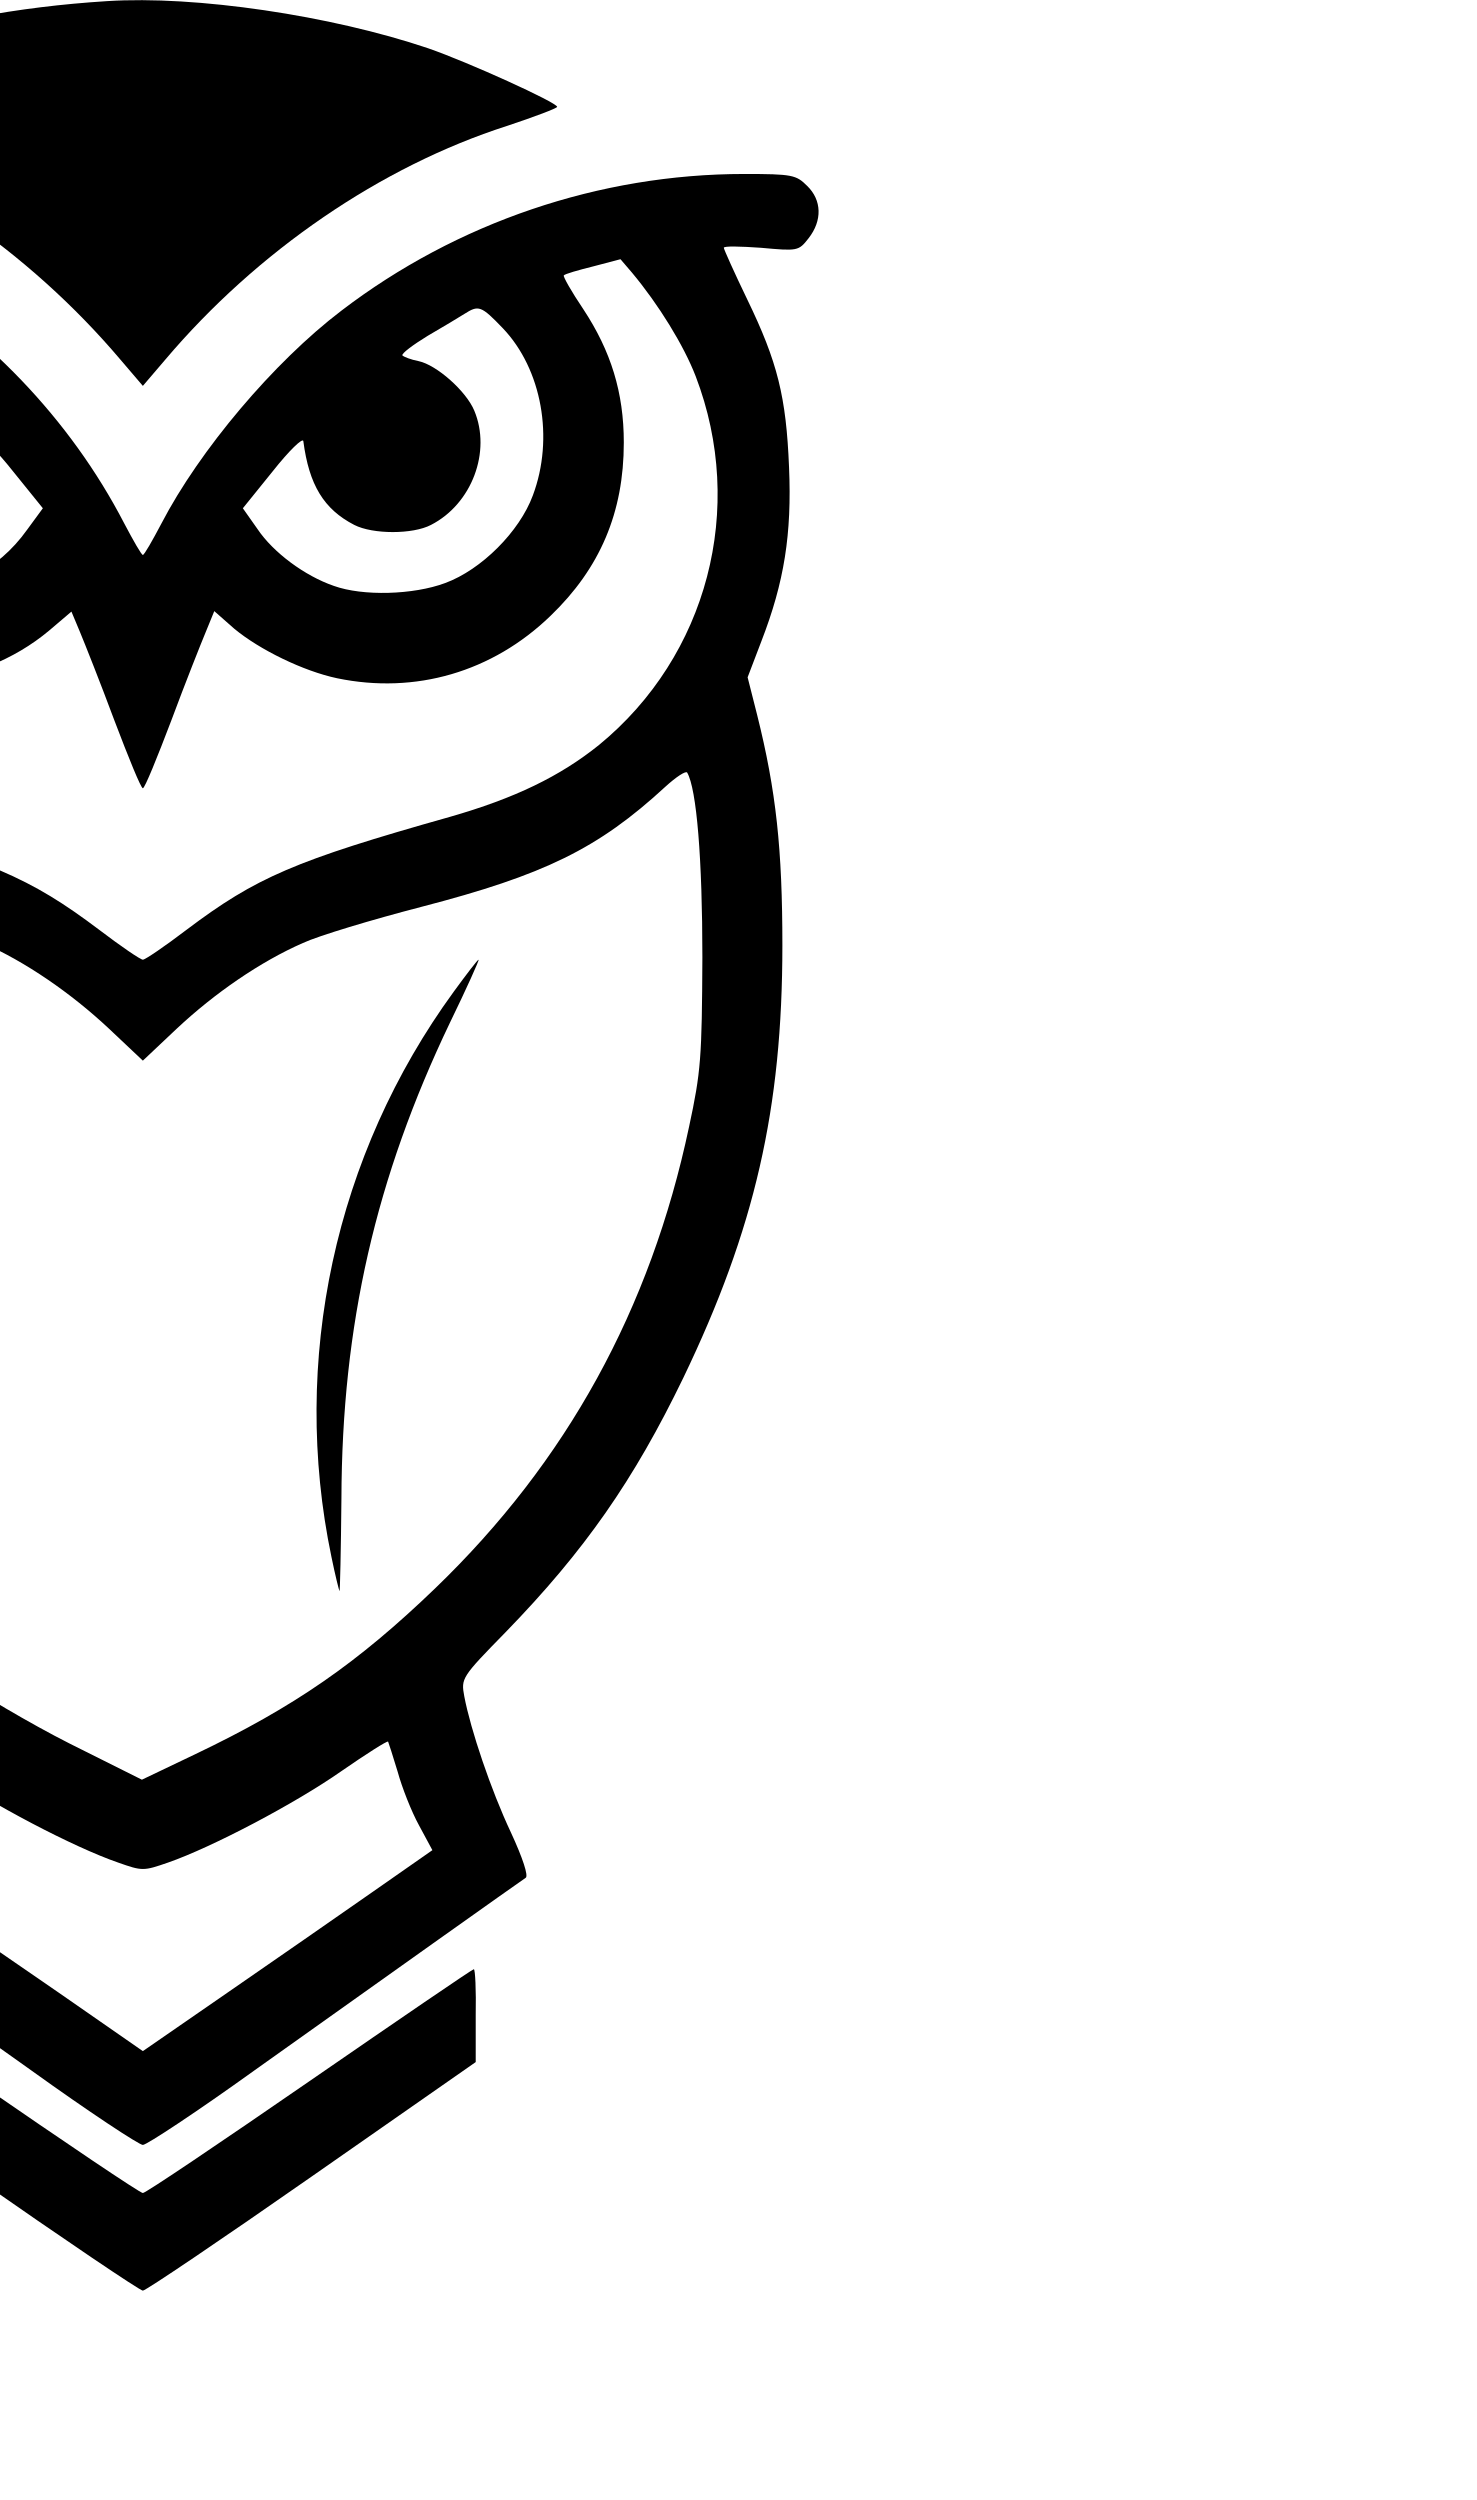
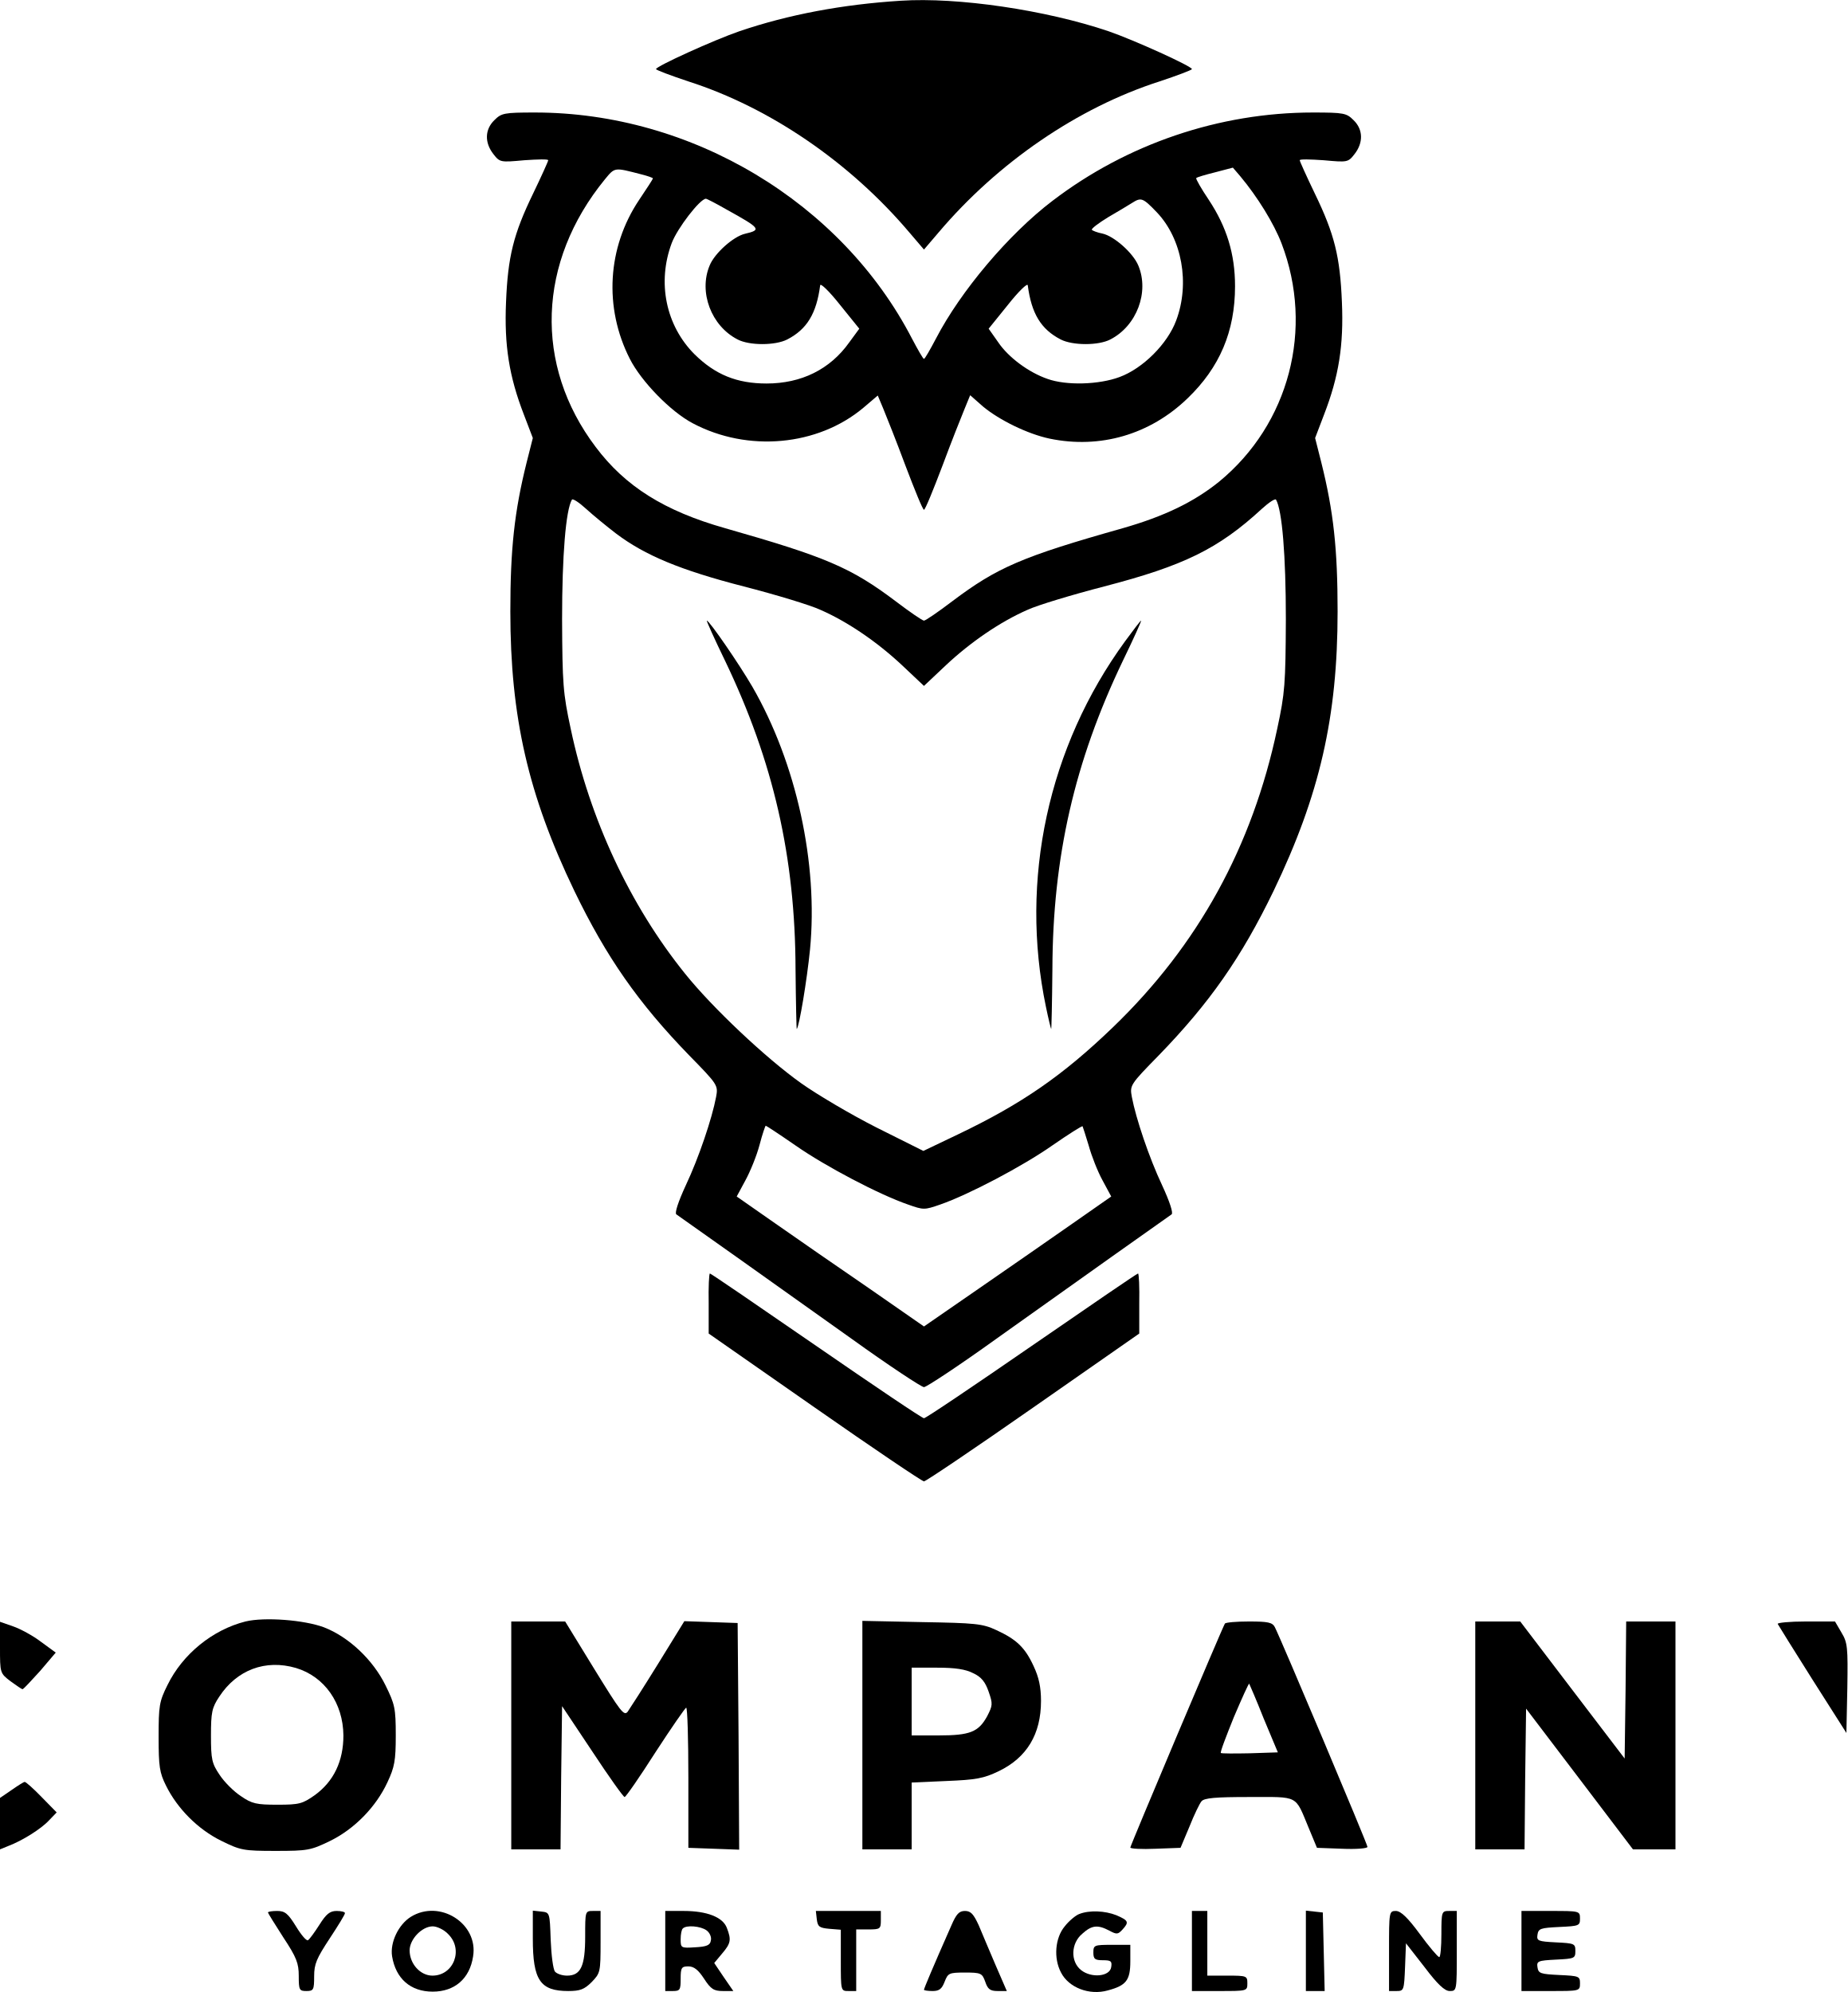
- <svg xmlns="http://www.w3.org/2000/svg" version="1.0" viewBox="280 0 310 525" preserveAspectRatio="xMidYMid meet">
-   <g transform="translate(0,763.5353) scale(0.1,-0.1)" fill="currentColor" stroke="none">
-     <path d="M3025 7633 c-190 -12 -365 -45 -524 -99 -84 -29 -271 -114 -271 -123 0 -3 48 -21 105 -40 265 -85 525 -263 718 -491 l47 -55 47 55 c193 228 453 406 718 491 57 19 105 37 105 40 0 9 -187 94 -271 123 -204 69 -489 111 -674 99z" />
-     <path d="M1705 7245 c-31 -30 -32 -73 -3 -110 21 -27 23 -27 100 -20 43 3 78 4 78 0 0 -3 -22 -52 -49 -108 -64 -132 -82 -205 -88 -353 -6 -140 10 -241 58 -365 l29 -76 -20 -79 c-40 -160 -53 -282 -53 -484 0 -343 58 -596 208 -908 104 -215 207 -363 373 -534 93 -95 94 -97 87 -135 -13 -69 -56 -197 -98 -286 -25 -54 -37 -91 -31 -95 15 -10 312 -221 569 -404 121 -87 227 -157 235 -157 8 0 114 70 235 157 257 183 554 394 569 404 6 4 -6 41 -31 95 -42 89 -85 217 -98 286 -7 38 -6 40 87 135 166 171 269 319 373 534 150 312 208 565 208 908 0 202 -13 324 -53 484 l-20 79 29 76 c48 124 64 225 58 365 -6 148 -24 221 -88 353 -27 56 -49 105 -49 108 0 4 35 3 78 0 77 -7 79 -7 100 20 29 37 28 80 -3 110 -23 23 -31 25 -132 25 -304 0 -604 -102 -846 -287 -142 -108 -298 -293 -378 -447 -19 -36 -36 -66 -39 -66 -3 0 -20 30 -39 66 -229 442 -715 734 -1224 734 -101 0 -109 -2 -132 -25z m478 -176 c20 -5 37 -11 37 -13 0 -2 -20 -33 -45 -70 -103 -154 -115 -349 -30 -516 37 -73 132 -171 204 -209 179 -95 406 -74 554 50 l47 40 18 -43 c10 -24 43 -107 72 -185 30 -79 56 -143 60 -143 4 0 30 64 60 143 29 78 62 161 72 185 l18 44 42 -37 c53 -44 145 -89 216 -104 164 -34 326 13 448 131 104 100 154 217 154 364 0 105 -27 192 -85 280 -25 37 -43 69 -41 71 2 3 30 11 62 19 l57 15 24 -28 c56 -67 109 -153 134 -218 106 -277 25 -587 -203 -774 -82 -66 -177 -112 -313 -151 -326 -92 -407 -127 -553 -237 -46 -35 -87 -63 -92 -63 -5 0 -46 28 -92 63 -146 110 -227 144 -553 237 -198 56 -325 136 -421 264 -201 266 -189 601 30 869 33 40 30 39 119 16z m276 -114 c112 -62 114 -66 59 -79 -37 -9 -98 -63 -114 -103 -36 -86 5 -196 91 -240 38 -20 122 -20 161 0 64 33 95 84 107 176 1 8 30 -20 64 -63 l63 -78 -33 -45 c-62 -87 -155 -133 -268 -133 -97 0 -167 29 -234 95 -93 93 -122 233 -74 361 18 48 92 144 111 144 3 0 34 -16 67 -35z m1397 -9 c82 -86 108 -231 63 -351 -28 -76 -108 -156 -184 -184 -67 -25 -173 -28 -234 -6 -61 21 -127 70 -160 119 l-31 44 63 78 c34 43 63 71 64 63 12 -92 43 -143 107 -176 39 -20 123 -20 161 0 86 44 127 154 91 240 -17 41 -79 96 -117 104 -16 3 -31 9 -34 12 -2 4 22 22 53 41 31 18 66 39 77 46 30 19 35 18 81 -30z m-1756 -1043 c94 -71 209 -119 415 -172 105 -27 217 -61 249 -76 89 -39 185 -105 265 -180 l71 -67 71 67 c80 75 176 141 265 180 32 15 145 49 249 76 258 67 371 122 512 252 23 21 43 34 46 30 20 -34 32 -182 32 -388 -1 -211 -3 -240 -28 -356 -81 -383 -257 -703 -533 -969 -163 -157 -296 -249 -503 -348 l-113 -54 -152 76 c-83 42 -193 107 -245 144 -114 81 -289 246 -377 356 -178 221 -309 501 -371 795 -25 116 -27 145 -28 356 0 206 12 354 32 388 3 4 23 -9 46 -30 23 -21 67 -57 97 -80z m584 -1988 c96 -67 271 -159 364 -191 51 -18 53 -18 105 0 92 32 267 124 364 192 52 36 96 64 98 62 1 -2 10 -30 20 -63 9 -33 29 -84 45 -113 l28 -52 -126 -88 c-70 -49 -207 -144 -304 -211 l-178 -123 -177 123 c-98 67 -235 162 -305 211 l-126 88 28 52 c16 29 37 81 46 115 9 35 19 63 20 63 2 0 46 -29 98 -65z" />
-     <path d="M2455 5488 c156 -326 227 -635 228 -1000 1 -108 3 -196 4 -194 8 8 33 158 43 258 27 279 -44 605 -187 853 -43 74 -140 215 -148 215 -2 0 25 -60 60 -132z" />
-     <path d="M3753 5553 c-250 -343 -343 -775 -257 -1187 8 -39 16 -71 17 -72 1 -2 3 86 4 194 1 365 72 674 228 1000 35 72 62 132 60 132 -2 0 -25 -30 -52 -67z" />
-     <path d="M2401 3403 l0 -98 344 -240 c189 -132 349 -240 355 -240 6 0 166 108 355 240 l344 240 0 98 c1 53 -1 97 -4 97 -3 0 -158 -106 -345 -235 -187 -129 -344 -235 -350 -235 -6 0 -163 106 -350 235 -187 129 -342 235 -345 235 -3 0 -5 -44 -4 -97z" />
-     <path d="M0 2306 l0 -74 43 -10 c24 -6 63 -26 87 -43 l44 -32 52 59 c38 42 50 62 42 71 -36 44 -177 103 -245 103 -22 0 -23 -4 -23 -74z" />
-     <path d="M897 2370 c-107 -27 -204 -106 -253 -206 -27 -54 -29 -68 -29 -169 0 -96 3 -116 24 -158 37 -75 104 -142 179 -179 63 -31 72 -33 177 -33 104 0 114 2 176 32 80 39 150 111 187 191 23 49 27 70 27 152 0 88 -3 101 -33 162 -41 84 -120 158 -200 189 -64 24 -193 34 -255 19z m164 -151 c93 -28 153 -114 154 -219 0 -83 -31 -149 -93 -194 -40 -28 -50 -31 -121 -31 -68 0 -83 3 -119 28 -23 15 -54 46 -69 69 -25 37 -28 50 -28 127 0 76 3 91 27 127 57 87 150 122 249 93z" />
-     <path d="M1760 2000 l0 -370 80 0 80 0 2 233 3 232 98 -147 c54 -82 101 -148 105 -148 4 0 49 65 100 145 52 80 97 145 100 145 4 0 7 -102 7 -227 l0 -228 83 -3 82 -3 -2 368 -3 368 -86 3 -87 3 -85 -138 c-47 -76 -92 -146 -99 -156 -12 -15 -23 0 -108 138 l-95 155 -87 0 -88 0 0 -370z" />
-     <path d="M2900 2001 l0 -371 80 0 80 0 0 109 0 108 113 5 c96 4 120 8 170 32 91 44 137 120 137 228 0 45 -7 77 -24 113 -28 61 -56 87 -121 117 -45 21 -68 23 -242 26 l-193 4 0 -371z m360 201 c26 -12 39 -28 50 -60 14 -40 13 -45 -5 -80 -28 -51 -56 -62 -157 -62 l-88 0 0 110 0 110 83 0 c58 0 92 -5 117 -18z" />
-     <path d="M4077 2363 c-10 -17 -307 -721 -307 -727 0 -4 37 -6 82 -4 l81 3 29 69 c15 38 33 75 39 82 9 11 46 14 155 14 163 0 148 8 193 -100 l27 -65 82 -3 c45 -2 82 1 82 6 0 9 -283 680 -301 714 -8 15 -22 18 -84 18 -40 0 -76 -3 -78 -7z m126 -308 l46 -110 -91 -3 c-50 -1 -92 -1 -94 1 -3 2 17 54 42 116 26 61 48 110 50 109 1 -2 23 -52 47 -113z" />
-     <path d="M4890 2000 l0 -370 80 0 80 0 2 228 3 229 174 -229 173 -228 69 0 69 0 0 370 0 370 -80 0 -80 0 -2 -222 -3 -223 -170 223 -169 222 -73 0 -73 0 0 -370z" />
-     <path d="M5872 2362 c2 -4 65 -105 141 -224 l137 -216 0 -146 0 -146 80 0 80 0 0 143 0 142 140 220 c77 120 140 223 140 227 0 4 -40 8 -89 8 l-88 0 -87 -145 c-48 -80 -89 -145 -91 -145 -2 0 -43 65 -91 145 l-87 145 -94 0 c-52 0 -93 -4 -91 -8z" />
-     <path d="M125 1814 c-27 -19 -67 -37 -87 -40 l-38 -7 0 -75 0 -75 52 6 c64 8 163 55 203 97 l29 30 -49 50 c-27 28 -52 50 -55 49 -3 0 -27 -16 -55 -35z" />
-     <path d="M970 1425 c0 -2 23 -39 50 -81 43 -65 50 -84 50 -125 0 -46 2 -49 25 -49 23 0 25 4 25 48 0 40 8 58 50 122 27 41 50 78 50 83 0 4 -12 7 -27 7 -22 0 -34 -10 -56 -45 -16 -25 -32 -47 -37 -50 -5 -3 -22 17 -39 45 -26 42 -36 50 -61 50 -16 0 -30 -2 -30 -5z" />
-     <path d="M1434 1411 c-40 -25 -68 -83 -61 -128 12 -73 60 -115 132 -115 71 0 120 42 131 114 18 107 -108 187 -202 129z m121 -56 c51 -50 18 -135 -51 -135 -39 0 -74 38 -74 82 0 36 40 78 75 78 14 0 37 -11 50 -25z" />
-     <path d="M1830 1340 c0 -135 24 -170 115 -170 38 0 52 5 76 29 28 29 29 32 29 130 l0 101 -25 0 c-25 0 -25 -1 -25 -83 0 -96 -14 -127 -59 -127 -16 0 -33 6 -39 13 -6 7 -12 53 -14 103 -3 89 -3 89 -30 92 l-28 3 0 -91z" />
-     <path d="M2260 1300 l0 -130 25 0 c23 0 25 4 25 40 0 36 3 40 25 40 18 0 32 -11 51 -40 22 -34 32 -40 61 -40 l34 0 -31 45 -31 46 25 30 c29 34 31 45 16 84 -13 35 -65 55 -140 55 l-60 0 0 -130z m134 67 c10 -7 17 -22 14 -33 -2 -15 -13 -20 -51 -22 -46 -3 -47 -2 -47 26 0 16 3 32 7 35 11 12 58 8 77 -6z" />
-     <path d="M2752 1403 c3 -24 8 -28 41 -31 l37 -3 0 -100 c0 -99 0 -99 25 -99 l25 0 0 100 0 100 40 0 c38 0 40 2 40 30 l0 30 -106 0 -105 0 3 -27z" />
-     <path d="M3189 1383 c-61 -138 -89 -205 -89 -209 0 -2 13 -4 28 -4 22 0 30 7 39 30 11 28 14 30 66 30 52 0 56 -2 66 -30 8 -24 16 -30 40 -30 l30 0 -36 83 c-19 45 -44 103 -55 130 -17 37 -26 47 -45 47 -19 0 -28 -10 -44 -47z" />
-     <path d="M3604 1420 c-11 -4 -33 -22 -47 -40 -31 -37 -37 -103 -12 -150 25 -49 92 -75 152 -58 60 16 73 33 73 95 l0 53 -60 0 c-57 0 -60 -1 -60 -25 0 -21 5 -25 31 -25 26 0 30 -3 27 -22 -4 -31 -64 -37 -98 -10 -35 28 -33 87 4 118 31 28 50 30 88 10 24 -13 28 -12 42 3 23 25 20 30 -19 47 -38 15 -88 17 -121 4z" />
-     <path d="M3970 1300 l0 -130 90 0 c89 0 90 0 90 25 0 24 -2 25 -65 25 l-65 0 0 105 0 105 -25 0 -25 0 0 -130z" />
-     <path d="M4340 1301 l0 -131 30 0 31 0 -3 128 -3 127 -27 3 -28 3 0 -130z" />
-     <path d="M4610 1300 l0 -130 25 0 c23 0 24 3 27 78 l3 77 60 -77 c43 -57 66 -78 82 -78 23 0 23 1 23 130 l0 130 -25 0 c-24 0 -25 -2 -25 -75 0 -41 -3 -75 -7 -75 -5 1 -33 34 -63 75 -39 53 -61 74 -77 75 -23 0 -23 -2 -23 -130z" />
-     <path d="M5040 1300 l0 -130 95 0 c94 0 95 0 95 25 0 23 -3 24 -67 27 -61 3 -68 5 -71 25 -3 20 1 22 60 25 60 3 63 4 63 28 0 24 -3 25 -63 28 -59 3 -63 5 -60 25 3 20 10 22 71 25 64 3 67 4 67 27 0 25 -1 25 -95 25 l-95 0 0 -130z" />
+ <svg xmlns="http://www.w3.org/2000/svg" version="1.0" width="599.869pt" height="646.852pt" viewBox="0 0 599.869 646.852" preserveAspectRatio="xMidYMid meet">
+   <g transform="translate(0,663.5353) scale(0.1,-0.1)" fill="currentColor" stroke="none">
+     <path d="M2925 6633 c-190 -12 -365 -45 -524 -99 -84 -29 -271 -114 -271 -123 0 -3 48 -21 105 -40 265 -85 525 -263 718 -491 l47 -55 47 55 c193 228 453 406 718 491 57 19 105 37 105 40 0 9 -187 94 -271 123 -204 69 -489 111 -674 99z" />
+     <path d="M1605 6245 c-31 -30 -32 -73 -3 -110 21 -27 23 -27 100 -20 43 3 78 4 78 0 0 -3 -22 -52 -49 -108 -64 -132 -82 -205 -88 -353 -6 -140 10 -241 58 -365 l29 -76 -20 -79 c-40 -160 -53 -282 -53 -484 0 -343 58 -596 208 -908 104 -215 207 -363 373 -534 93 -95 94 -97 87 -135 -13 -69 -56 -197 -98 -286 -25 -54 -37 -91 -31 -95 15 -10 312 -221 569 -404 121 -87 227 -157 235 -157 8 0 114 70 235 157 257 183 554 394 569 404 6 4 -6 41 -31 95 -42 89 -85 217 -98 286 -7 38 -6 40 87 135 166 171 269 319 373 534 150 312 208 565 208 908 0 202 -13 324 -53 484 l-20 79 29 76 c48 124 64 225 58 365 -6 148 -24 221 -88 353 -27 56 -49 105 -49 108 0 4 35 3 78 0 77 -7 79 -7 100 20 29 37 28 80 -3 110 -23 23 -31 25 -132 25 -304 0 -604 -102 -846 -287 -142 -108 -298 -293 -378 -447 -19 -36 -36 -66 -39 -66 -3 0 -20 30 -39 66 -229 442 -715 734 -1224 734 -101 0 -109 -2 -132 -25z m478 -176 c20 -5 37 -11 37 -13 0 -2 -20 -33 -45 -70 -103 -154 -115 -349 -30 -516 37 -73 132 -171 204 -209 179 -95 406 -74 554 50 l47 40 18 -43 c10 -24 43 -107 72 -185 30 -79 56 -143 60 -143 4 0 30 64 60 143 29 78 62 161 72 185 l18 44 42 -37 c53 -44 145 -89 216 -104 164 -34 326 13 448 131 104 100 154 217 154 364 0 105 -27 192 -85 280 -25 37 -43 69 -41 71 2 3 30 11 62 19 l57 15 24 -28 c56 -67 109 -153 134 -218 106 -277 25 -587 -203 -774 -82 -66 -177 -112 -313 -151 -326 -92 -407 -127 -553 -237 -46 -35 -87 -63 -92 -63 -5 0 -46 28 -92 63 -146 110 -227 144 -553 237 -198 56 -325 136 -421 264 -201 266 -189 601 30 869 33 40 30 39 119 16z m276 -114 c112 -62 114 -66 59 -79 -37 -9 -98 -63 -114 -103 -36 -86 5 -196 91 -240 38 -20 122 -20 161 0 64 33 95 84 107 176 1 8 30 -20 64 -63 l63 -78 -33 -45 c-62 -87 -155 -133 -268 -133 -97 0 -167 29 -234 95 -93 93 -122 233 -74 361 18 48 92 144 111 144 3 0 34 -16 67 -35z m1397 -9 c82 -86 108 -231 63 -351 -28 -76 -108 -156 -184 -184 -67 -25 -173 -28 -234 -6 -61 21 -127 70 -160 119 l-31 44 63 78 c34 43 63 71 64 63 12 -92 43 -143 107 -176 39 -20 123 -20 161 0 86 44 127 154 91 240 -17 41 -79 96 -117 104 -16 3 -31 9 -34 12 -2 4 22 22 53 41 31 18 66 39 77 46 30 19 35 18 81 -30z m-1756 -1043 c94 -71 209 -119 415 -172 105 -27 217 -61 249 -76 89 -39 185 -105 265 -180 l71 -67 71 67 c80 75 176 141 265 180 32 15 145 49 249 76 258 67 371 122 512 252 23 21 43 34 46 30 20 -34 32 -182 32 -388 -1 -211 -3 -240 -28 -356 -81 -383 -257 -703 -533 -969 -163 -157 -296 -249 -503 -348 l-113 -54 -152 76 c-83 42 -193 107 -245 144 -114 81 -289 246 -377 356 -178 221 -309 501 -371 795 -25 116 -27 145 -28 356 0 206 12 354 32 388 3 4 23 -9 46 -30 23 -21 67 -57 97 -80z m584 -1988 c96 -67 271 -159 364 -191 51 -18 53 -18 105 0 92 32 267 124 364 192 52 36 96 64 98 62 1 -2 10 -30 20 -63 9 -33 29 -84 45 -113 l28 -52 -126 -88 c-70 -49 -207 -144 -304 -211 l-178 -123 -177 123 c-98 67 -235 162 -305 211 l-126 88 28 52 c16 29 37 81 46 115 9 35 19 63 20 63 2 0 46 -29 98 -65z" />
+     <path d="M2355 4488 c156 -326 227 -635 228 -1000 1 -108 3 -196 4 -194 8 8 33 158 43 258 27 279 -44 605 -187 853 -43 74 -140 215 -148 215 -2 0 25 -60 60 -132z" />
+     <path d="M3653 4553 c-250 -343 -343 -775 -257 -1187 8 -39 16 -71 17 -72 1 -2 3 86 4 194 1 365 72 674 228 1000 35 72 62 132 60 132 -2 0 -25 -30 -52 -67z" />
+     <path d="M2301 2403 l0 -98 344 -240 c189 -132 349 -240 355 -240 6 0 166 108 355 240 l344 240 0 98 c1 53 -1 97 -4 97 -3 0 -158 -106 -345 -235 -187 -129 -344 -235 -350 -235 -6 0 -163 106 -350 235 -187 129 -342 235 -345 235 -3 0 -5 -44 -4 -97z" />
+     <path d="M797 1370 c-107 -27 -204 -106 -253 -206 -27 -54 -29 -68 -29 -169 0 -96 3 -116 24 -158 37 -75 104 -142 179 -179 63 -31 72 -33 177 -33 104 0 114 2 176 32 80 39 150 111 187 191 23 49 27 70 27 152 0 88 -3 101 -33 162 -41 84 -120 158 -200 189 -64 24 -193 34 -255 19z m164 -151 c93 -28 153 -114 154 -219 0 -83 -31 -149 -93 -194 -40 -28 -50 -31 -121 -31 -68 0 -83 3 -119 28 -23 15 -54 46 -69 69 -25 37 -28 50 -28 127 0 76 3 91 27 127 57 87 150 122 249 93z" />
+     <path d="M0 1286 c0 -83 0 -84 34 -110 19 -14 37 -26 39 -26 3 0 28 27 57 59 l51 60 -48 35 c-26 20 -67 42 -90 50 l-43 15 0 -83z" />
+     <path d="M1660 1000 l0 -370 80 0 80 0 2 233 3 232 98 -147 c54 -82 101 -148 105 -148 4 0 49 65 100 145 52 80 97 145 100 145 4 0 7 -102 7 -227 l0 -228 83 -3 82 -3 -2 368 -3 368 -86 3 -87 3 -85 -138 c-47 -76 -92 -146 -99 -156 -12 -15 -23 0 -108 138 l-95 155 -87 0 -88 0 0 -370z" />
+     <path d="M2800 1001 l0 -371 80 0 80 0 0 109 0 108 113 5 c96 4 120 8 170 32 91 44 137 120 137 228 0 45 -7 77 -24 113 -28 61 -56 87 -121 117 -45 21 -68 23 -242 26 l-193 4 0 -371z m360 201 c26 -12 39 -28 50 -60 14 -40 13 -45 -5 -80 -28 -51 -56 -62 -157 -62 l-88 0 0 110 0 110 83 0 c58 0 92 -5 117 -18z" />
+     <path d="M3977 1363 c-10 -17 -307 -721 -307 -727 0 -4 37 -6 82 -4 l81 3 29 69 c15 38 33 75 39 82 9 11 46 14 155 14 163 0 148 8 193 -100 l27 -65 82 -3 c45 -2 82 1 82 6 0 9 -283 680 -301 714 -8 15 -22 18 -84 18 -40 0 -76 -3 -78 -7z m126 -308 l46 -110 -91 -3 c-50 -1 -92 -1 -94 1 -3 2 17 54 42 116 26 61 48 110 50 109 1 -2 23 -52 47 -113z" />
+     <path d="M4790 1000 l0 -370 80 0 80 0 2 228 3 229 174 -229 173 -228 69 0 69 0 0 370 0 370 -80 0 -80 0 -2 -222 -3 -223 -170 223 -169 222 -73 0 -73 0 0 -370z" />
+     <path d="M5772 1362 c2 -4 53 -86 113 -181 l110 -173 3 145 c2 133 1 148 -19 181 l-21 36 -95 0 c-52 0 -93 -4 -91 -8z" />
+     <path d="M38 823 l-38 -26 0 -83 0 -84 27 11 c45 17 106 55 132 83 l25 26 -49 50 c-27 28 -52 50 -55 49 -3 0 -22 -12 -42 -26z" />
+     <path d="M870 425 c0 -2 23 -39 50 -81 43 -65 50 -84 50 -125 0 -46 2 -49 25 -49 23 0 25 4 25 48 0 40 8 58 50 122 27 41 50 78 50 83 0 4 -12 7 -27 7 -22 0 -34 -10 -56 -45 -16 -25 -32 -47 -37 -50 -5 -3 -22 17 -39 45 -26 42 -36 50 -61 50 -16 0 -30 -2 -30 -5z" />
+     <path d="M1334 411 c-40 -25 -68 -83 -61 -128 12 -73 60 -115 132 -115 71 0 120 42 131 114 18 107 -108 187 -202 129z m121 -56 c51 -50 18 -135 -51 -135 -39 0 -74 38 -74 82 0 36 40 78 75 78 14 0 37 -11 50 -25z" />
+     <path d="M1730 340 c0 -135 24 -170 115 -170 38 0 52 5 76 29 28 29 29 32 29 130 l0 101 -25 0 c-25 0 -25 -1 -25 -83 0 -96 -14 -127 -59 -127 -16 0 -33 6 -39 13 -6 7 -12 53 -14 103 -3 89 -3 89 -30 92 l-28 3 0 -91z" />
+     <path d="M2160 300 l0 -130 25 0 c23 0 25 4 25 40 0 36 3 40 25 40 18 0 32 -11 51 -40 22 -34 32 -40 61 -40 l34 0 -31 45 -31 46 25 30 c29 34 31 45 16 84 -13 35 -65 55 -140 55 l-60 0 0 -130z m134 67 c10 -7 17 -22 14 -33 -2 -15 -13 -20 -51 -22 -46 -3 -47 -2 -47 26 0 16 3 32 7 35 11 12 58 8 77 -6z" />
+     <path d="M2652 403 c3 -24 8 -28 41 -31 l37 -3 0 -100 c0 -99 0 -99 25 -99 l25 0 0 100 0 100 40 0 c38 0 40 2 40 30 l0 30 -106 0 -105 0 3 -27z" />
+     <path d="M3089 383 c-61 -138 -89 -205 -89 -209 0 -2 13 -4 28 -4 22 0 30 7 39 30 11 28 14 30 66 30 52 0 56 -2 66 -30 8 -24 16 -30 40 -30 l30 0 -36 83 c-19 45 -44 103 -55 130 -17 37 -26 47 -45 47 -19 0 -28 -10 -44 -47z" />
+     <path d="M3504 420 c-11 -4 -33 -22 -47 -40 -31 -37 -37 -103 -12 -150 25 -49 92 -75 152 -58 60 16 73 33 73 95 l0 53 -60 0 c-57 0 -60 -1 -60 -25 0 -21 5 -25 31 -25 26 0 30 -3 27 -22 -4 -31 -64 -37 -98 -10 -35 28 -33 87 4 118 31 28 50 30 88 10 24 -13 28 -12 42 3 23 25 20 30 -19 47 -38 15 -88 17 -121 4z" />
+     <path d="M3870 300 l0 -130 90 0 c89 0 90 0 90 25 0 24 -2 25 -65 25 l-65 0 0 105 0 105 -25 0 -25 0 0 -130z" />
+     <path d="M4240 301 l0 -131 30 0 31 0 -3 128 -3 127 -27 3 -28 3 0 -130z" />
+     <path d="M4510 300 l0 -130 25 0 c23 0 24 3 27 78 l3 77 60 -77 c43 -57 66 -78 82 -78 23 0 23 1 23 130 l0 130 -25 0 c-24 0 -25 -2 -25 -75 0 -41 -3 -75 -7 -75 -5 1 -33 34 -63 75 -39 53 -61 74 -77 75 -23 0 -23 -2 -23 -130z" />
+     <path d="M4940 300 l0 -130 95 0 c94 0 95 0 95 25 0 23 -3 24 -67 27 -61 3 -68 5 -71 25 -3 20 1 22 60 25 60 3 63 4 63 28 0 24 -3 25 -63 28 -59 3 -63 5 -60 25 3 20 10 22 71 25 64 3 67 4 67 27 0 25 -1 25 -95 25 l-95 0 0 -130z" />
  </g>
</svg>
